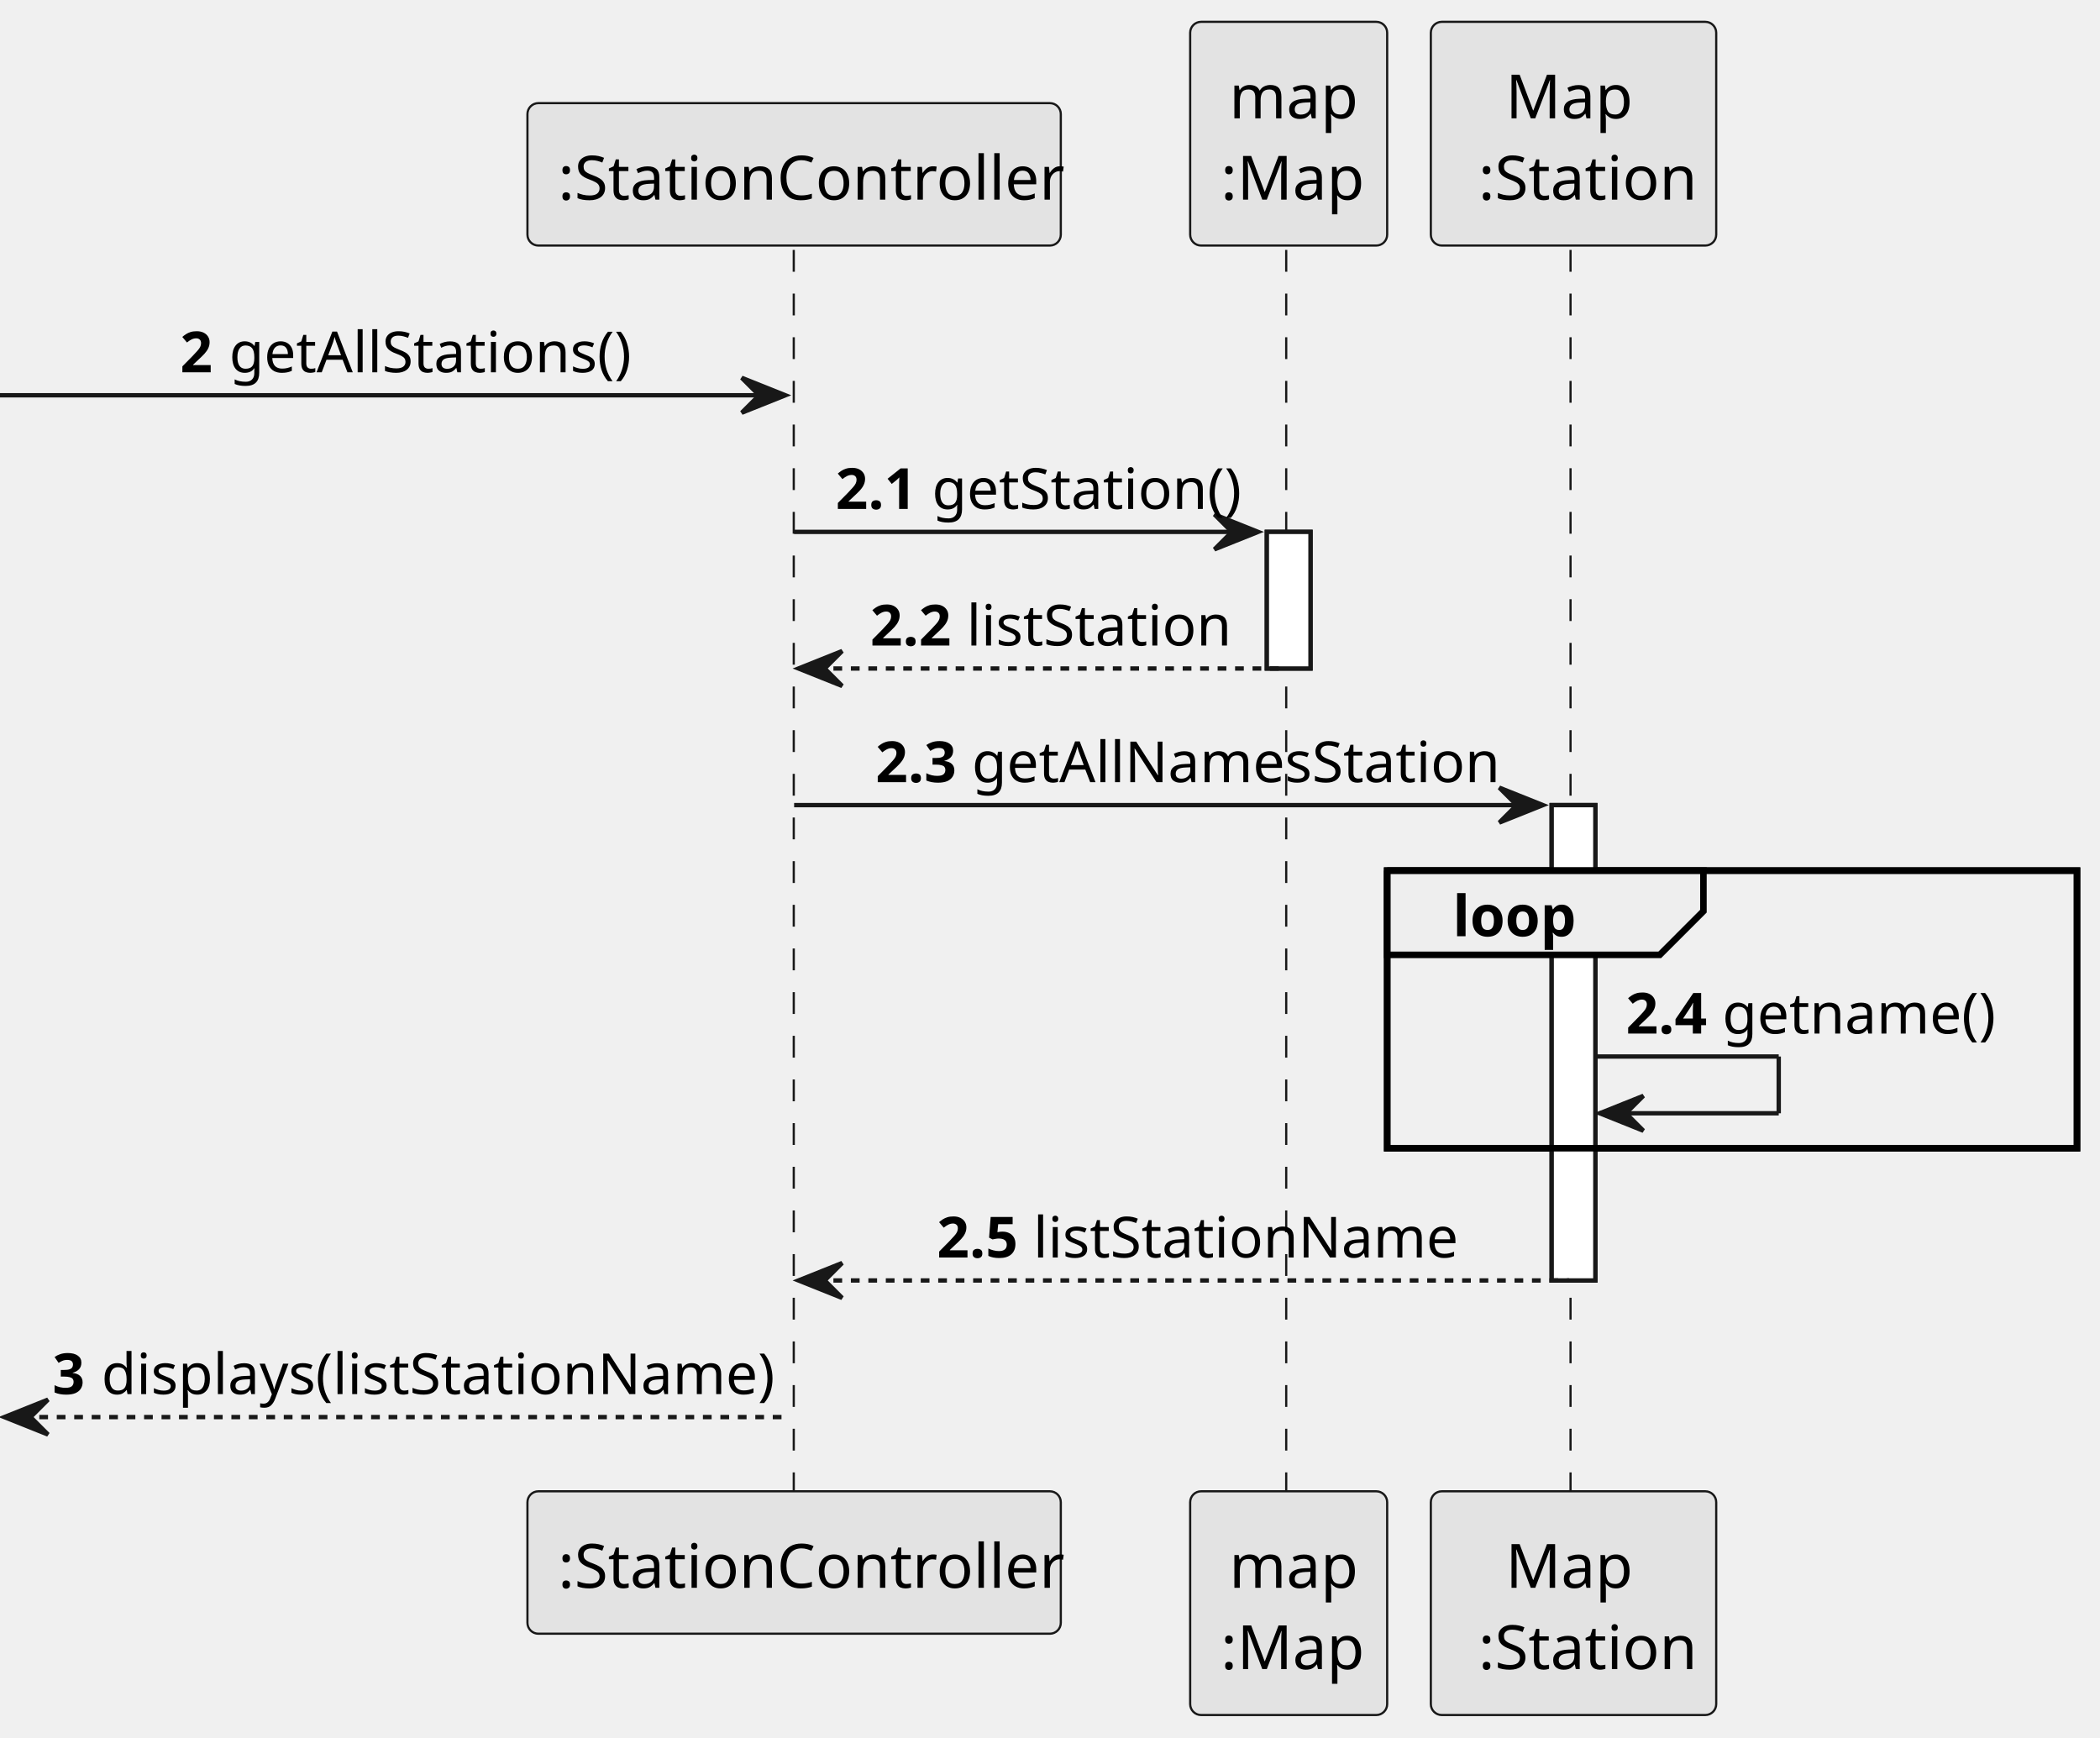
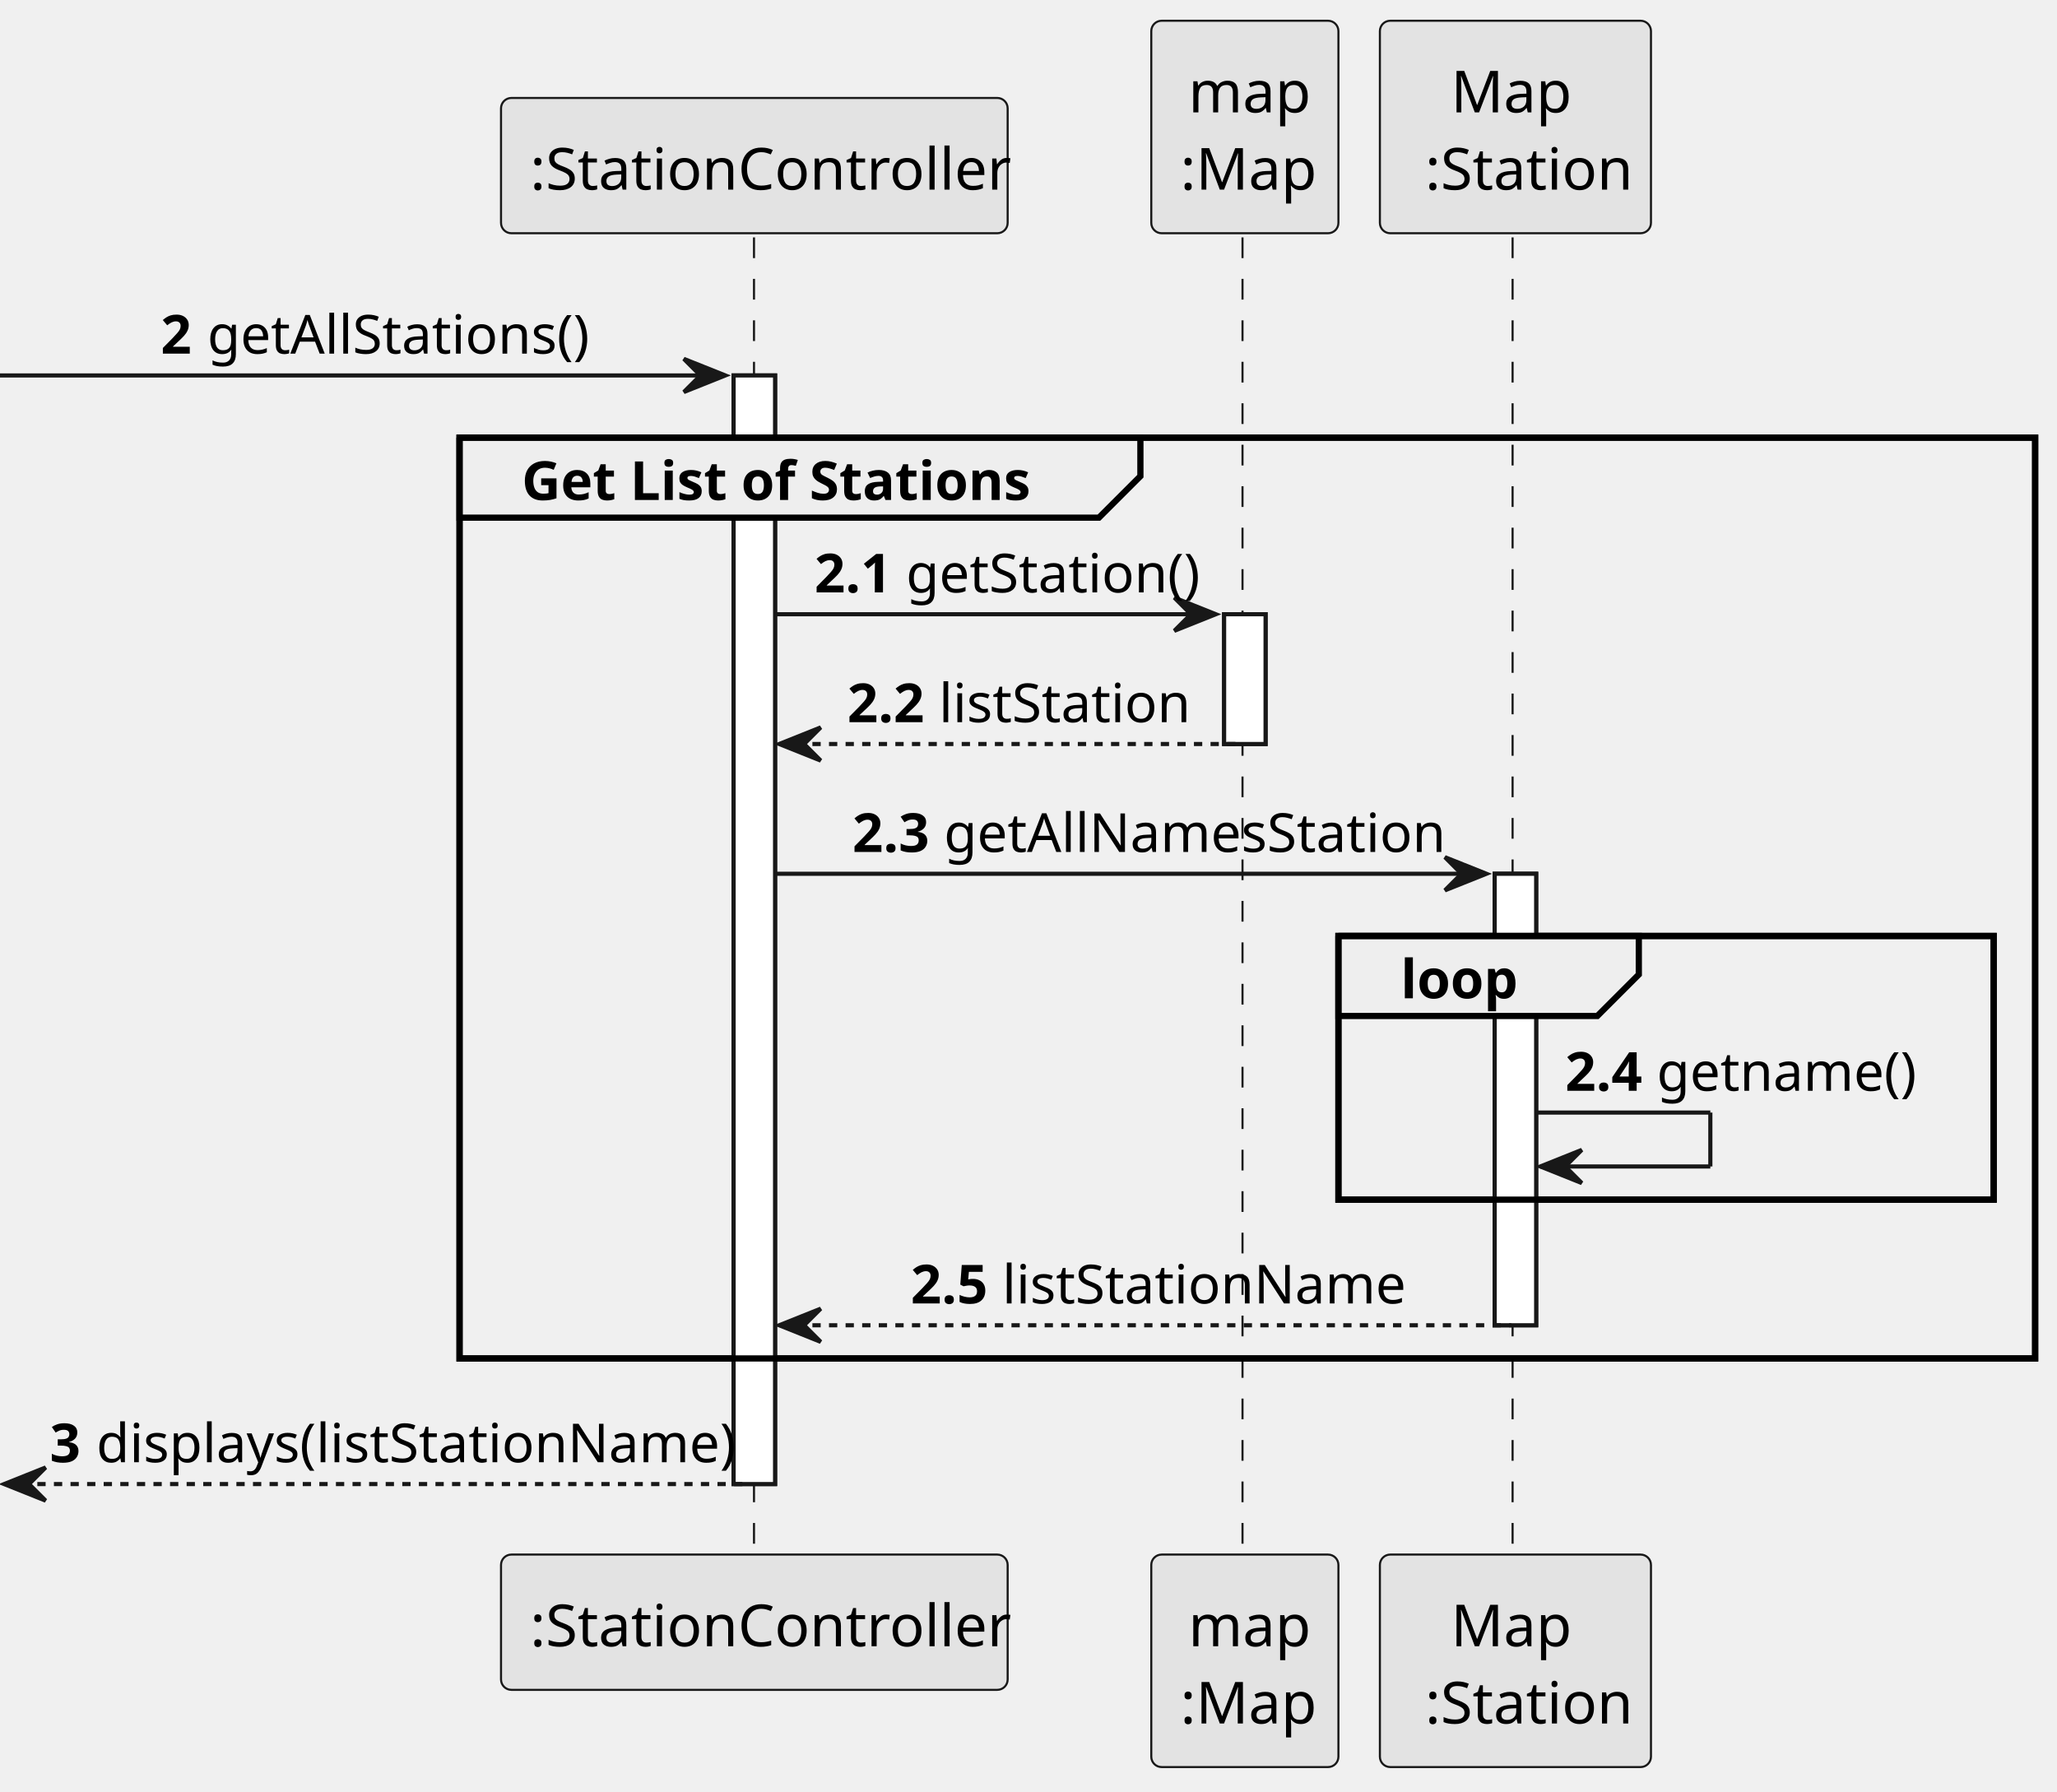
- <svg xmlns="http://www.w3.org/2000/svg" contentStyleType="text/css" height="398px" preserveAspectRatio="none" style="width:481px;height:398px;background:#FFFFFF;" version="1.1" viewBox="0 0 481 398" width="481px" zoomAndPan="magnify">
+ <svg xmlns="http://www.w3.org/2000/svg" contentStyleType="text/css" height="432px" preserveAspectRatio="none" style="width:496px;height:432px;background:#FFFFFF;" version="1.1" viewBox="0 0 496 432" width="496px" zoomAndPan="magnify">
  <defs />
  <g>
-     <rect fill="#FFFFFF" height="31.291" style="stroke:#181818;stroke-width:1.0;" width="10" x="290.167" y="121.824" />
-     <rect fill="#FFFFFF" height="108.873" style="stroke:#181818;stroke-width:1.0;" width="10" x="355.412" y="184.406" />
-     <rect fill="none" height="63.582" style="stroke:#000000;stroke-width:1.5;" width="158.003" x="317.729" y="199.406" />
-     <line style="stroke:#181818;stroke-width:0.5;stroke-dasharray:5.0,5.0;" x1="181.81" x2="181.81" y1="57.242" y2="342.57" />
-     <line style="stroke:#181818;stroke-width:0.5;stroke-dasharray:5.0,5.0;" x1="294.605" x2="294.605" y1="57.242" y2="342.57" />
-     <line style="stroke:#181818;stroke-width:0.5;stroke-dasharray:5.0,5.0;" x1="359.729" x2="359.729" y1="57.242" y2="342.57" />
+     <rect fill="#FFFFFF" height="267.328" style="stroke:#181818;stroke-width:1.0;" width="10" x="176.893" y="90.533" />
+     <rect fill="#FFFFFF" height="31.291" style="stroke:#181818;stroke-width:1.0;" width="10" x="295.167" y="148.115" />
+     <rect fill="#FFFFFF" height="108.873" style="stroke:#181818;stroke-width:1.0;" width="10" x="360.412" y="210.697" />
+     <rect fill="none" height="222.037" style="stroke:#000000;stroke-width:1.5;" width="379.922" x="110.81" y="105.533" />
+     <rect fill="none" height="63.582" style="stroke:#000000;stroke-width:1.5;" width="158.003" x="322.729" y="225.697" />
+     <line style="stroke:#181818;stroke-width:0.5;stroke-dasharray:5.0,5.0;" x1="181.81" x2="181.81" y1="57.242" y2="375.861" />
+     <line style="stroke:#181818;stroke-width:0.5;stroke-dasharray:5.0,5.0;" x1="299.605" x2="299.605" y1="57.242" y2="375.861" />
+     <line style="stroke:#181818;stroke-width:0.5;stroke-dasharray:5.0,5.0;" x1="364.729" x2="364.729" y1="57.242" y2="375.861" />
    <rect fill="#E3E3E3" height="32.621" rx="2.5" ry="2.5" style="stroke:#181818;stroke-width:0.5;" width="122.165" x="120.81" y="23.621" />
    <text fill="#000000" font-family="sans-serif" font-size="14" lengthAdjust="spacing" textLength="108.165" x="127.81" y="45.728">:StationController</text>
-     <rect fill="#E3E3E3" height="32.621" rx="2.5" ry="2.5" style="stroke:#181818;stroke-width:0.5;" width="122.165" x="120.81" y="341.57" />
-     <text fill="#000000" font-family="sans-serif" font-size="14" lengthAdjust="spacing" textLength="108.165" x="127.81" y="363.678">:StationController</text>
-     <rect fill="#E3E3E3" height="51.242" rx="2.5" ry="2.5" style="stroke:#181818;stroke-width:0.5;" width="45.124" x="272.605" y="5" />
-     <text fill="#000000" font-family="sans-serif" font-size="14" lengthAdjust="spacing" textLength="27.234" x="281.55" y="27.107">map</text>
-     <text fill="#000000" font-family="sans-serif" font-size="14" lengthAdjust="spacing" textLength="31.124" x="279.605" y="45.728">:Map</text>
-     <rect fill="#E3E3E3" height="51.242" rx="2.5" ry="2.5" style="stroke:#181818;stroke-width:0.5;" width="45.124" x="272.605" y="341.57" />
-     <text fill="#000000" font-family="sans-serif" font-size="14" lengthAdjust="spacing" textLength="27.234" x="281.55" y="363.678">map</text>
-     <text fill="#000000" font-family="sans-serif" font-size="14" lengthAdjust="spacing" textLength="31.124" x="279.605" y="382.299">:Map</text>
-     <rect fill="#E3E3E3" height="51.242" rx="2.5" ry="2.5" style="stroke:#181818;stroke-width:0.5;" width="65.365" x="327.729" y="5" />
-     <text fill="#000000" font-family="sans-serif" font-size="14" lengthAdjust="spacing" textLength="27.234" x="344.85" y="27.107">Map</text>
-     <text fill="#000000" font-family="sans-serif" font-size="14" lengthAdjust="spacing" textLength="47.476" x="338.619" y="45.728">:Station</text>
-     <rect fill="#E3E3E3" height="51.242" rx="2.5" ry="2.5" style="stroke:#181818;stroke-width:0.5;" width="65.365" x="327.729" y="341.57" />
-     <text fill="#000000" font-family="sans-serif" font-size="14" lengthAdjust="spacing" textLength="27.234" x="344.85" y="363.678">Map</text>
-     <text fill="#000000" font-family="sans-serif" font-size="14" lengthAdjust="spacing" textLength="47.476" x="338.619" y="382.299">:Station</text>
-     <rect fill="#FFFFFF" height="31.291" style="stroke:#181818;stroke-width:1.0;" width="10" x="290.167" y="121.824" />
-     <rect fill="#FFFFFF" height="108.873" style="stroke:#181818;stroke-width:1.0;" width="10" x="355.412" y="184.406" />
-     <polygon fill="#181818" points="169.893,86.533,179.893,90.533,169.893,94.533,173.893,90.533" style="stroke:#181818;stroke-width:1.0;" />
-     <line style="stroke:#181818;stroke-width:1.0;" x1="0" x2="175.893" y1="90.533" y2="90.533" />
-     <text fill="#000000" font-family="sans-serif" font-size="13" font-weight="bold" lengthAdjust="spacing" textLength="7.23" x="41.256" y="85.27">2</text>
-     <text fill="#000000" font-family="sans-serif" font-size="13" lengthAdjust="spacing" textLength="88.15" x="52.486" y="85.27">getAllStations()</text>
-     <polygon fill="#181818" points="278.167,117.824,288.167,121.824,278.167,125.824,282.167,121.824" style="stroke:#181818;stroke-width:1.0;" />
-     <line style="stroke:#181818;stroke-width:1.0;" x1="181.893" x2="284.167" y1="121.824" y2="121.824" />
-     <text fill="#000000" font-family="sans-serif" font-size="13" font-weight="bold" lengthAdjust="spacing" textLength="18.072" x="191.393" y="116.561">2.1</text>
-     <text fill="#000000" font-family="sans-serif" font-size="13" lengthAdjust="spacing" textLength="67.203" x="213.464" y="116.561">getStation()</text>
-     <polygon fill="#181818" points="192.893,149.115,182.893,153.115,192.893,157.115,188.893,153.115" style="stroke:#181818;stroke-width:1.0;" />
-     <line style="stroke:#181818;stroke-width:1.0;stroke-dasharray:2.0,2.0;" x1="186.893" x2="294.167" y1="153.115" y2="153.115" />
-     <text fill="#000000" font-family="sans-serif" font-size="13" font-weight="bold" lengthAdjust="spacing" textLength="18.072" x="199.314" y="147.852">2.2</text>
-     <text fill="#000000" font-family="sans-serif" font-size="13" lengthAdjust="spacing" textLength="56.361" x="221.385" y="147.852">listStation</text>
-     <polygon fill="#181818" points="343.412,180.406,353.412,184.406,343.412,188.406,347.412,184.406" style="stroke:#181818;stroke-width:1.0;" />
-     <line style="stroke:#181818;stroke-width:1.0;" x1="181.893" x2="349.412" y1="184.406" y2="184.406" />
-     <text fill="#000000" font-family="sans-serif" font-size="13" font-weight="bold" lengthAdjust="spacing" textLength="18.072" x="200.532" y="179.144">2.3</text>
-     <text fill="#000000" font-family="sans-serif" font-size="13" lengthAdjust="spacing" textLength="114.169" x="222.603" y="179.144">getAllNamesStation</text>
-     <path d="M317.729,199.406 L390.164,199.406 L390.164,208.697 L380.164,218.697 L317.729,218.697 L317.729,199.406 " fill="#EEEEEE" style="stroke:#000000;stroke-width:1.5;" />
-     <rect fill="none" height="63.582" style="stroke:#000000;stroke-width:1.5;" width="158.003" x="317.729" y="199.406" />
-     <text fill="#000000" font-family="sans-serif" font-size="13" font-weight="bold" lengthAdjust="spacing" textLength="27.435" x="332.729" y="214.435">loop</text>
-     <line style="stroke:#181818;stroke-width:1.0;" x1="365.412" x2="407.412" y1="241.988" y2="241.988" />
-     <line style="stroke:#181818;stroke-width:1.0;" x1="407.412" x2="407.412" y1="241.988" y2="254.988" />
-     <line style="stroke:#181818;stroke-width:1.0;" x1="366.412" x2="407.412" y1="254.988" y2="254.988" />
-     <polygon fill="#181818" points="376.412,250.988,366.412,254.988,376.412,258.988,372.412,254.988" style="stroke:#181818;stroke-width:1.0;" />
-     <text fill="#000000" font-family="sans-serif" font-size="13" font-weight="bold" lengthAdjust="spacing" textLength="18.072" x="372.412" y="236.726">2.4</text>
-     <text fill="#000000" font-family="sans-serif" font-size="13" lengthAdjust="spacing" textLength="59.249" x="394.483" y="236.726">getname()</text>
-     <polygon fill="#181818" points="192.893,289.279,182.893,293.279,192.893,297.279,188.893,293.279" style="stroke:#181818;stroke-width:1.0;" />
-     <line style="stroke:#181818;stroke-width:1.0;stroke-dasharray:2.0,2.0;" x1="186.893" x2="359.412" y1="293.279" y2="293.279" />
-     <text fill="#000000" font-family="sans-serif" font-size="13" font-weight="bold" lengthAdjust="spacing" textLength="18.072" x="214.597" y="288.017">2.5</text>
-     <text fill="#000000" font-family="sans-serif" font-size="13" lengthAdjust="spacing" textLength="91.038" x="236.669" y="288.017">listStationName</text>
-     <polygon fill="#181818" points="11,320.57,1,324.57,11,328.57,7,324.57" style="stroke:#181818;stroke-width:1.0;" />
-     <line style="stroke:#181818;stroke-width:1.0;stroke-dasharray:2.0,2.0;" x1="5" x2="180.893" y1="324.57" y2="324.57" />
-     <text fill="#000000" font-family="sans-serif" font-size="13" font-weight="bold" lengthAdjust="spacing" textLength="7.23" x="12" y="319.308">3</text>
-     <text fill="#000000" font-family="sans-serif" font-size="13" lengthAdjust="spacing" textLength="146.663" x="23.23" y="319.308">displays(listStationName)</text>
+     <rect fill="#E3E3E3" height="32.621" rx="2.5" ry="2.5" style="stroke:#181818;stroke-width:0.5;" width="122.165" x="120.81" y="374.861" />
+     <text fill="#000000" font-family="sans-serif" font-size="14" lengthAdjust="spacing" textLength="108.165" x="127.81" y="396.969">:StationController</text>
+     <rect fill="#E3E3E3" height="51.242" rx="2.5" ry="2.5" style="stroke:#181818;stroke-width:0.5;" width="45.124" x="277.605" y="5" />
+     <text fill="#000000" font-family="sans-serif" font-size="14" lengthAdjust="spacing" textLength="27.234" x="286.55" y="27.107">map</text>
+     <text fill="#000000" font-family="sans-serif" font-size="14" lengthAdjust="spacing" textLength="31.124" x="284.605" y="45.728">:Map</text>
+     <rect fill="#E3E3E3" height="51.242" rx="2.5" ry="2.5" style="stroke:#181818;stroke-width:0.5;" width="45.124" x="277.605" y="374.861" />
+     <text fill="#000000" font-family="sans-serif" font-size="14" lengthAdjust="spacing" textLength="27.234" x="286.55" y="396.969">map</text>
+     <text fill="#000000" font-family="sans-serif" font-size="14" lengthAdjust="spacing" textLength="31.124" x="284.605" y="415.59">:Map</text>
+     <rect fill="#E3E3E3" height="51.242" rx="2.5" ry="2.5" style="stroke:#181818;stroke-width:0.5;" width="65.365" x="332.729" y="5" />
+     <text fill="#000000" font-family="sans-serif" font-size="14" lengthAdjust="spacing" textLength="27.234" x="349.85" y="27.107">Map</text>
+     <text fill="#000000" font-family="sans-serif" font-size="14" lengthAdjust="spacing" textLength="47.476" x="343.619" y="45.728">:Station</text>
+     <rect fill="#E3E3E3" height="51.242" rx="2.5" ry="2.5" style="stroke:#181818;stroke-width:0.5;" width="65.365" x="332.729" y="374.861" />
+     <text fill="#000000" font-family="sans-serif" font-size="14" lengthAdjust="spacing" textLength="27.234" x="349.85" y="396.969">Map</text>
+     <text fill="#000000" font-family="sans-serif" font-size="14" lengthAdjust="spacing" textLength="47.476" x="343.619" y="415.59">:Station</text>
+     <rect fill="#FFFFFF" height="267.328" style="stroke:#181818;stroke-width:1.0;" width="10" x="176.893" y="90.533" />
+     <rect fill="#FFFFFF" height="31.291" style="stroke:#181818;stroke-width:1.0;" width="10" x="295.167" y="148.115" />
+     <rect fill="#FFFFFF" height="108.873" style="stroke:#181818;stroke-width:1.0;" width="10" x="360.412" y="210.697" />
+     <polygon fill="#181818" points="164.893,86.533,174.893,90.533,164.893,94.533,168.893,90.533" style="stroke:#181818;stroke-width:1.0;" />
+     <line style="stroke:#181818;stroke-width:1.0;" x1="0" x2="170.893" y1="90.533" y2="90.533" />
+     <text fill="#000000" font-family="sans-serif" font-size="13" font-weight="bold" lengthAdjust="spacing" textLength="7.23" x="38.756" y="85.27">2</text>
+     <text fill="#000000" font-family="sans-serif" font-size="13" lengthAdjust="spacing" textLength="88.15" x="49.986" y="85.27">getAllStations()</text>
+     <path d="M110.81,105.533 L274.981,105.533 L274.981,114.824 L264.981,124.824 L110.81,124.824 L110.81,105.533 " fill="#EEEEEE" style="stroke:#000000;stroke-width:1.5;" />
+     <rect fill="none" height="222.037" style="stroke:#000000;stroke-width:1.5;" width="379.922" x="110.81" y="105.533" />
+     <text fill="#000000" font-family="sans-serif" font-size="13" font-weight="bold" lengthAdjust="spacing" textLength="119.171" x="125.81" y="120.561">Get List of Stations</text>
+     <polygon fill="#181818" points="283.167,144.115,293.167,148.115,283.167,152.115,287.167,148.115" style="stroke:#181818;stroke-width:1.0;" />
+     <line style="stroke:#181818;stroke-width:1.0;" x1="186.893" x2="289.167" y1="148.115" y2="148.115" />
+     <text fill="#000000" font-family="sans-serif" font-size="13" font-weight="bold" lengthAdjust="spacing" textLength="18.072" x="196.393" y="142.852">2.1</text>
+     <text fill="#000000" font-family="sans-serif" font-size="13" lengthAdjust="spacing" textLength="67.203" x="218.464" y="142.852">getStation()</text>
+     <polygon fill="#181818" points="197.893,175.406,187.893,179.406,197.893,183.406,193.893,179.406" style="stroke:#181818;stroke-width:1.0;" />
+     <line style="stroke:#181818;stroke-width:1.0;stroke-dasharray:2.0,2.0;" x1="191.893" x2="299.167" y1="179.406" y2="179.406" />
+     <text fill="#000000" font-family="sans-serif" font-size="13" font-weight="bold" lengthAdjust="spacing" textLength="18.072" x="204.314" y="174.144">2.2</text>
+     <text fill="#000000" font-family="sans-serif" font-size="13" lengthAdjust="spacing" textLength="56.361" x="226.385" y="174.144">listStation</text>
+     <polygon fill="#181818" points="348.412,206.697,358.412,210.697,348.412,214.697,352.412,210.697" style="stroke:#181818;stroke-width:1.0;" />
+     <line style="stroke:#181818;stroke-width:1.0;" x1="186.893" x2="354.412" y1="210.697" y2="210.697" />
+     <text fill="#000000" font-family="sans-serif" font-size="13" font-weight="bold" lengthAdjust="spacing" textLength="18.072" x="205.532" y="205.435">2.3</text>
+     <text fill="#000000" font-family="sans-serif" font-size="13" lengthAdjust="spacing" textLength="114.169" x="227.603" y="205.435">getAllNamesStation</text>
+     <path d="M322.729,225.697 L395.164,225.697 L395.164,234.988 L385.164,244.988 L322.729,244.988 L322.729,225.697 " fill="#EEEEEE" style="stroke:#000000;stroke-width:1.5;" />
+     <rect fill="none" height="63.582" style="stroke:#000000;stroke-width:1.5;" width="158.003" x="322.729" y="225.697" />
+     <text fill="#000000" font-family="sans-serif" font-size="13" font-weight="bold" lengthAdjust="spacing" textLength="27.435" x="337.729" y="240.726">loop</text>
+     <line style="stroke:#181818;stroke-width:1.0;" x1="370.412" x2="412.412" y1="268.279" y2="268.279" />
+     <line style="stroke:#181818;stroke-width:1.0;" x1="412.412" x2="412.412" y1="268.279" y2="281.279" />
+     <line style="stroke:#181818;stroke-width:1.0;" x1="371.412" x2="412.412" y1="281.279" y2="281.279" />
+     <polygon fill="#181818" points="381.412,277.279,371.412,281.279,381.412,285.279,377.412,281.279" style="stroke:#181818;stroke-width:1.0;" />
+     <text fill="#000000" font-family="sans-serif" font-size="13" font-weight="bold" lengthAdjust="spacing" textLength="18.072" x="377.412" y="263.017">2.4</text>
+     <text fill="#000000" font-family="sans-serif" font-size="13" lengthAdjust="spacing" textLength="59.249" x="399.483" y="263.017">getname()</text>
+     <polygon fill="#181818" points="197.893,315.57,187.893,319.57,197.893,323.57,193.893,319.57" style="stroke:#181818;stroke-width:1.0;" />
+     <line style="stroke:#181818;stroke-width:1.0;stroke-dasharray:2.0,2.0;" x1="191.893" x2="364.412" y1="319.57" y2="319.57" />
+     <text fill="#000000" font-family="sans-serif" font-size="13" font-weight="bold" lengthAdjust="spacing" textLength="18.072" x="219.597" y="314.308">2.5</text>
+     <text fill="#000000" font-family="sans-serif" font-size="13" lengthAdjust="spacing" textLength="91.038" x="241.669" y="314.308">listStationName</text>
+     <polygon fill="#181818" points="11,353.861,1,357.861,11,361.861,7,357.861" style="stroke:#181818;stroke-width:1.0;" />
+     <line style="stroke:#181818;stroke-width:1.0;stroke-dasharray:2.0,2.0;" x1="5" x2="180.893" y1="357.861" y2="357.861" />
+     <text fill="#000000" font-family="sans-serif" font-size="13" font-weight="bold" lengthAdjust="spacing" textLength="7.23" x="12" y="352.599">3</text>
+     <text fill="#000000" font-family="sans-serif" font-size="13" lengthAdjust="spacing" textLength="146.663" x="23.23" y="352.599">displays(listStationName)</text>
  </g>
</svg>
